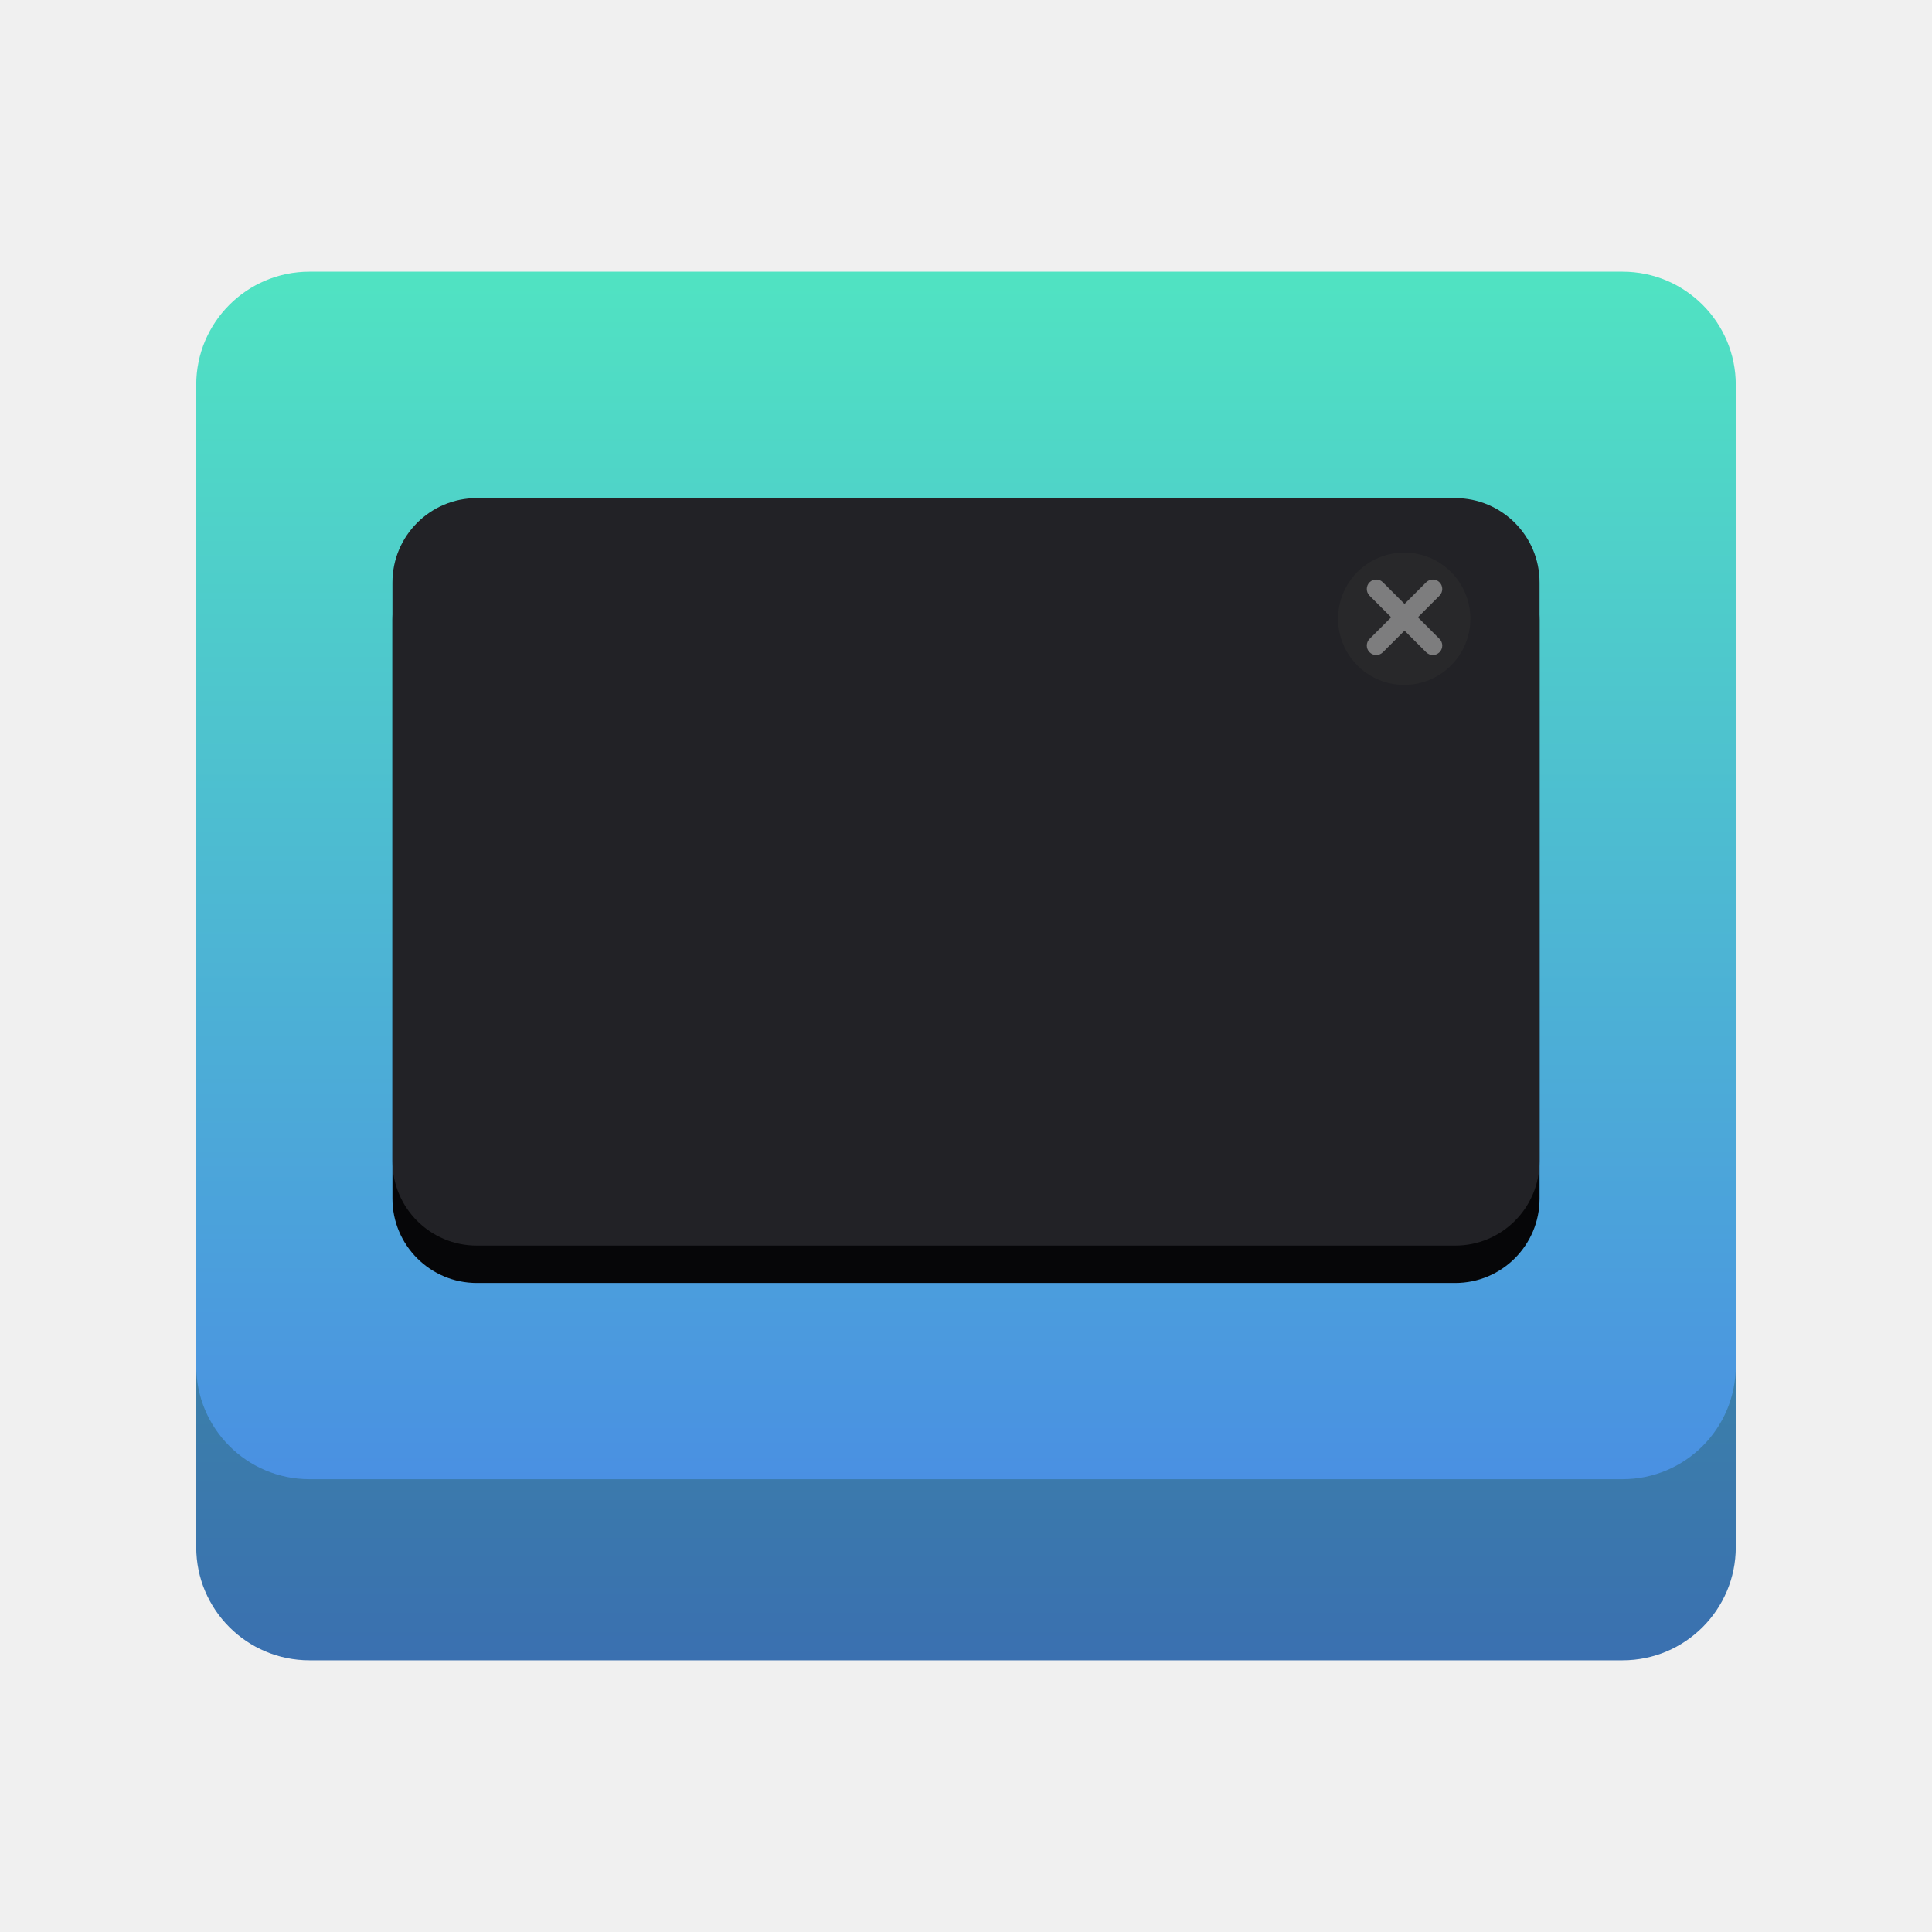
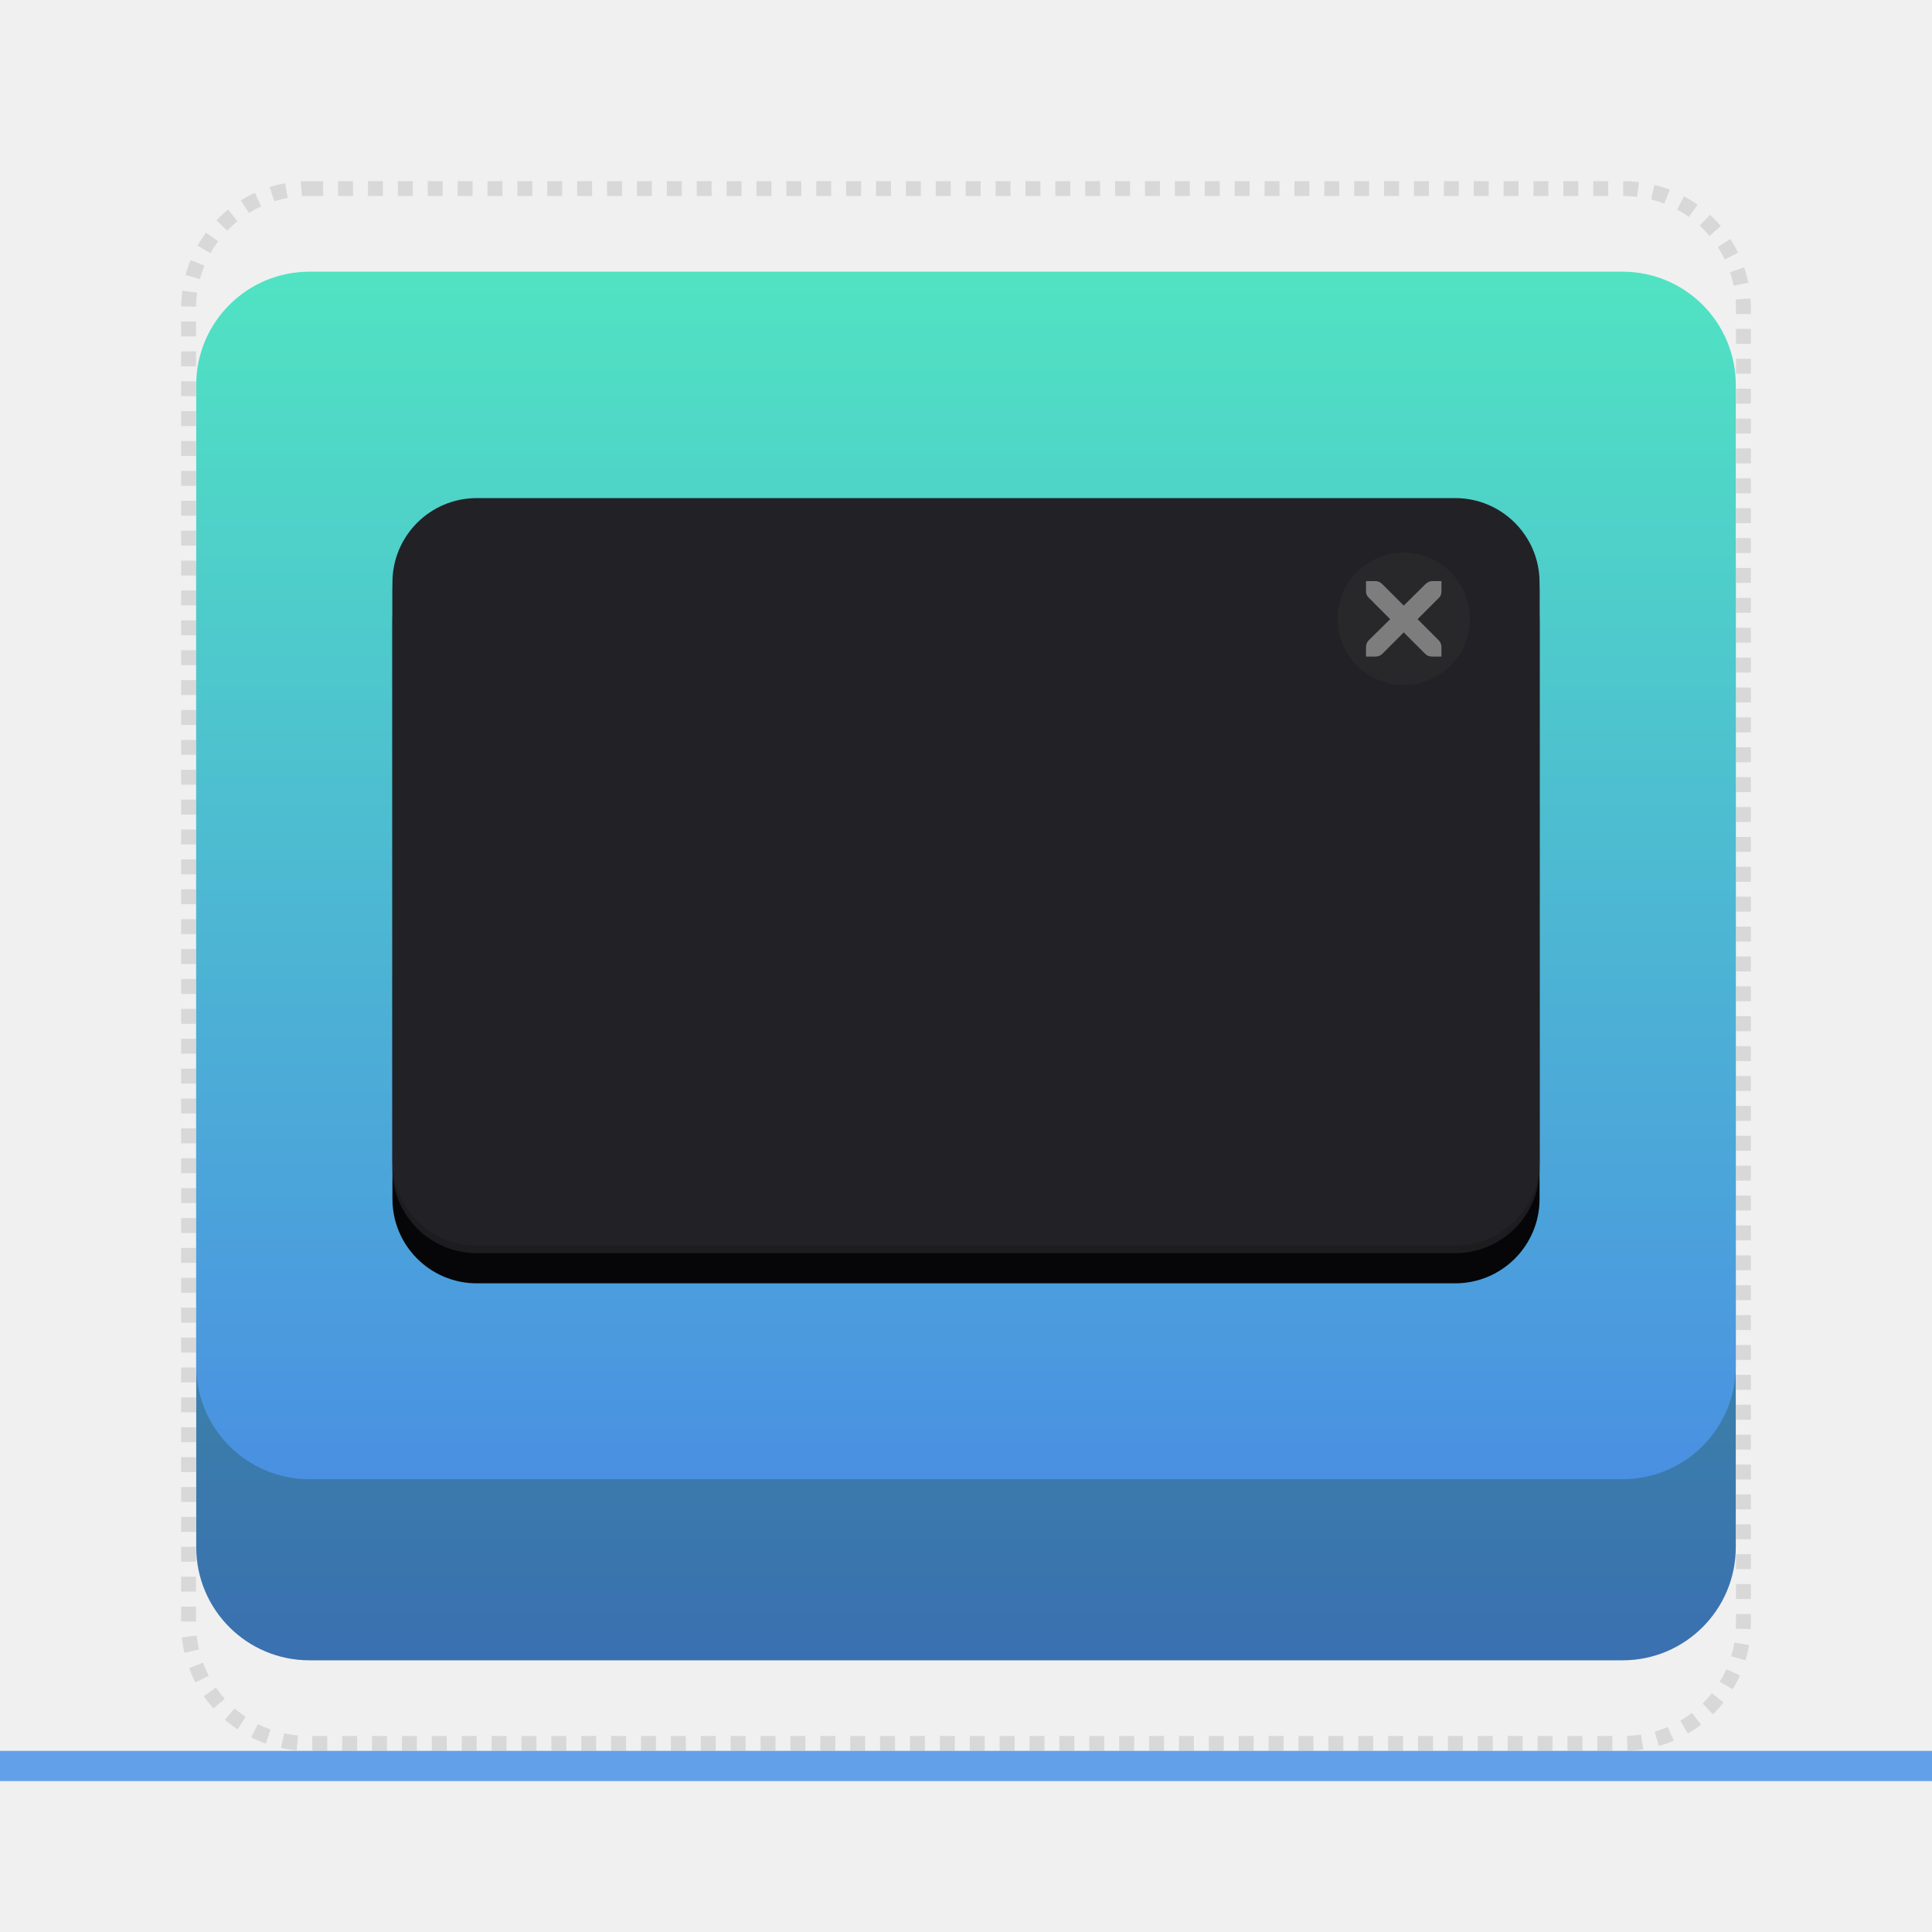
<svg xmlns="http://www.w3.org/2000/svg" xmlns:xlink="http://www.w3.org/1999/xlink" width="128" height="128" id="svg11300" version="1.0" style="display:inline;enable-background:new" viewBox="0 0 128 128">
  <defs id="defs3">
    <linearGradient id="linearGradient4">
      <stop style="stop-color:#3eb097;stop-opacity:1;" offset="0" id="stop3" />
      <stop style="stop-color:#3a70b0;stop-opacity:1;" offset="1" id="stop4" />
    </linearGradient>
    <linearGradient id="linearGradient1">
      <stop style="stop-color:#50e3c2;stop-opacity:1;" offset="0" id="stop1" />
      <stop style="stop-color:#4a90e2;stop-opacity:1;" offset="1" id="stop2" />
    </linearGradient>
    <linearGradient y2="236" x2="96" y1="236" x1="32" gradientTransform="translate(604.8168,170.5864)" gradientUnits="userSpaceOnUse" id="linearGradient1099" xlink:href="#linearGradient1036" />
    <linearGradient id="linearGradient1036">
      <stop id="stop1032" offset="0" style="stop-color:#d5d3cf;stop-opacity:1;" />
      <stop id="stop1034" offset="1" style="stop-color:#f6f5f4;stop-opacity:1" />
    </linearGradient>
    <radialGradient r="32" fy="-76" fx="-244" cy="-76" cx="-244" gradientTransform="matrix(0.8833333,0,0,0.8833333,-460.3502,463.1197)" gradientUnits="userSpaceOnUse" id="radialGradient1103" xlink:href="#linearGradient1069" />
    <linearGradient id="linearGradient1069">
      <stop id="stop1065" offset="0" style="stop-color:#d5d3cf;stop-opacity:1" />
      <stop id="stop1067-1" offset="1" style="stop-color:#949390;stop-opacity:1" />
    </linearGradient>
    <linearGradient gradientUnits="userSpaceOnUse" y2="232" x2="64" y1="262.5" x1="64" id="linearGradient1027" xlink:href="#linearGradient1025" gradientTransform="translate(-470.5864,432.8168)" />
    <linearGradient id="linearGradient1025">
      <stop id="stop1021" offset="0" style="stop-color:#9a9996;stop-opacity:1" />
      <stop id="stop1023" offset="1" style="stop-color:#77767b;stop-opacity:1" />
    </linearGradient>
    <clipPath clipPathUnits="userSpaceOnUse" id="clipPath1609-7">
      <path id="path1611-5" d="m 252,116 28,-28 v -8 h -36 v 36 z" style="fill:#e74747;stroke:none;stroke-width:0.25px;stroke-linecap:butt;stroke-linejoin:miter;stroke-opacity:1" />
    </clipPath>
    <linearGradient xlink:href="#linearGradient1" id="linearGradient2" x1="64" y1="185" x2="64" y2="287" gradientUnits="userSpaceOnUse" gradientTransform="matrix(1,0,0,0.7843137,0,39.90196)" />
    <linearGradient xlink:href="#linearGradient4" id="linearGradient3" gradientUnits="userSpaceOnUse" x1="64" y1="185" x2="64" y2="287" gradientTransform="matrix(1,0,0,0.7843137,3.5e-7,51.90196)" />
  </defs>
  <g id="layer1" style="display:inline" transform="translate(0,-172)">
-     <g id="layer2" style="display:none">
+     <g id="layer2" style="display:inline">
      <g style="display:inline;fill:#000000;enable-background:new" transform="matrix(7.991171,0,0,8.003641,-167.7909,-4846.078)" id="g12027" />
      <rect style="display:inline;overflow:visible;visibility:visible;fill:#f0f0f0;fill-opacity:1;fill-rule:nonzero;stroke:none;stroke-width:0.5;marker:none;enable-background:accumulate" id="rect13805" width="128" height="128" x="9.2651362e-08" y="172" />
      <g id="g883" style="fill:none;fill-opacity:0.251;stroke:#a579b3;stroke-opacity:1" transform="translate(-24,24)" />
      <g id="g900" style="fill:none;fill-opacity:0.251;stroke:#a579b3;stroke-opacity:1" transform="translate(-24,24)" />
      <rect y="172" x="160" height="16" width="16" id="rect859" style="display:inline;overflow:visible;visibility:visible;fill:#f0f0f0;fill-opacity:1;fill-rule:nonzero;stroke:none;stroke-width:0.5;marker:none;enable-background:accumulate" />
      <text xml:space="preserve" style="font-style:normal;font-variant:normal;font-weight:bold;font-stretch:normal;font-size:4px;line-height:125%;font-family:Cantarell;-inkscape-font-specification:'Cantarell, Bold';text-align:start;writing-mode:lr-tb;text-anchor:start;display:inline;fill:#000000;fill-opacity:1;stroke:none;stroke-width:0.333;enable-background:new" x="0" y="164" id="text863">
        <tspan style="font-size:4px;stroke-width:0.333" id="tspan861" x="0" y="164">Hicolor</tspan>
      </text>
      <text id="text867" y="164" x="160" style="font-style:normal;font-variant:normal;font-weight:bold;font-stretch:normal;font-size:4px;line-height:125%;font-family:Cantarell;-inkscape-font-specification:'Cantarell, Bold';text-align:start;writing-mode:lr-tb;text-anchor:start;display:inline;fill:#000000;fill-opacity:1;stroke:none;stroke-width:0.333;enable-background:new" xml:space="preserve">
        <tspan y="164" x="160" id="tspan865" style="font-size:4px;stroke-width:0.333">Symbolic</tspan>
      </text>
    </g>
-     <g id="layer9" style="display:none" />
+     <g id="layer9" style="display:inline" />
    <g id="layer3" style="display:inline">
      <circle cx="64" cy="236" r="59.504" id="circle2892" style="display:none;opacity:0.1;vector-effect:none;fill:none;fill-opacity:1;stroke:#000000;stroke-width:0.99;stroke-linecap:butt;stroke-linejoin:miter;stroke-miterlimit:4;stroke-dasharray:0.99, 0.99;stroke-dashoffset:0;stroke-opacity:1;marker:none;marker-start:none;marker-mid:none;marker-end:none;paint-order:normal;enable-background:new" />
      <rect ry="7.929" rx="8.701" y="180.495" x="20.495" height="111.01" width="87.01" id="rect2894" style="display:none;opacity:0.1;vector-effect:none;fill:none;fill-opacity:1;stroke:#000000;stroke-width:0.99;stroke-linecap:butt;stroke-linejoin:miter;stroke-miterlimit:4;stroke-dasharray:0.99, 0.99;stroke-dashoffset:0;stroke-opacity:1;marker:none;marker-start:none;marker-mid:none;marker-end:none;paint-order:normal;enable-background:new" />
-       <rect ry="7.924" rx="7.924" y="184.495" x="12.495" height="103.01" width="103.01" id="rect2896" style="display:none;opacity:0.1;vector-effect:none;fill:none;fill-opacity:1;stroke:#000000;stroke-width:0.99;stroke-linecap:butt;stroke-linejoin:miter;stroke-miterlimit:4;stroke-dasharray:0.99, 0.99;stroke-dashoffset:0;stroke-opacity:1;marker:none;marker-start:none;marker-mid:none;marker-end:none;paint-order:normal;enable-background:new" />
+       <rect ry="7.924" rx="7.924" y="184.495" x="12.495" height="103.01" width="103.01" id="rect2896" style="display:inline;opacity:0.1;vector-effect:none;fill:none;fill-opacity:1;stroke:#000000;stroke-width:0.99;stroke-linecap:butt;stroke-linejoin:miter;stroke-miterlimit:4;stroke-dasharray:0.99, 0.99;stroke-dashoffset:0;stroke-opacity:1;marker:none;marker-start:none;marker-mid:none;marker-end:none;paint-order:normal;enable-background:new" />
      <rect ry="8.701" rx="7.929" y="200.495" x="8.495" height="87.01" width="111.01" id="rect2898" style="display:none;opacity:0.1;vector-effect:none;fill:none;fill-opacity:1;stroke:#000000;stroke-width:0.99;stroke-linecap:butt;stroke-linejoin:miter;stroke-miterlimit:4;stroke-dasharray:0.99, 0.99;stroke-dashoffset:0;stroke-opacity:1;marker:none;marker-start:none;marker-mid:none;marker-end:none;paint-order:normal;enable-background:new" />
-       <path id="path2900" d="M 2.6203015e-5,289 H 128" style="display:none;fill:none;stroke:#62a0ea;stroke-width:2;stroke-linecap:butt;stroke-linejoin:miter;stroke-miterlimit:4;stroke-dasharray:none;stroke-opacity:1;enable-background:new" />
-       <g id="g4" transform="translate(0,5)">
+       <path id="path2900" d="M 2.6203015e-5,289 H 128" style="display:inline;fill:none;stroke:#62a0ea;stroke-width:2;stroke-linecap:butt;stroke-linejoin:miter;stroke-miterlimit:4;stroke-dasharray:none;stroke-opacity:1;enable-background:new" />
+       <g id="g4" transform="translate(0,5)" style="display:inline">
        <rect style="display:inline;fill:url(#linearGradient3);fill-rule:evenodd;stroke-width:0.846;enable-background:new" id="rect1-5" width="102" height="80" x="13" y="197" rx="7.5" />
        <rect style="fill:url(#linearGradient2);fill-rule:evenodd;stroke-width:0.846" id="rect1" width="102" height="80" x="13" y="185" rx="7.5" />
        <g id="g6" transform="translate(43,-30)">
-           <rect style="display:inline;fill:#060608;fill-opacity:1;fill-rule:evenodd;stroke-width:0.575;enable-background:new" id="rect1-5-1" width="76" height="49.524" x="-17" y="232.476" rx="5.588" />
+           <rect style="display:inline;fill:#060608;fill-opacity:1;fill-rule:evenodd;stroke-width:0.575;enable-background:new" id="rect1-5-1" width="76" height="49.524" x="-17" y="232.5" rx="5.588" />
+           <rect style="display:inline;fill:#1d1d20;fill-opacity:1;fill-rule:evenodd;stroke-width:0.575;enable-background:new" id="rect1-2-7" width="76" height="49.524" x="-17" y="230.5" rx="5.588" />
          <rect style="display:inline;fill:#222226;fill-opacity:1;fill-rule:evenodd;stroke-width:0.575;enable-background:new" id="rect1-2" width="76" height="49.524" x="-17" y="230" rx="5.588" />
        </g>
      </g>
-       <ellipse style="fill:#28282a;fill-opacity:1;stroke:#ffffff;stroke-width:1.236;stroke-dasharray:0.309, 0.309;stroke-dashoffset:0;stroke-opacity:0" id="path2" cx="-93.034" cy="212.993" rx="4.382" ry="4.382" transform="scale(-1,1)" />
-       <path d="m 91.179,210.396 c -0.166,0 -0.325,0.066 -0.442,0.183 -0.244,0.244 -0.244,0.64 0,0.884 l 1.433,1.433 -1.433,1.433 c -0.244,0.244 -0.244,0.64 0,0.884 0.244,0.244 0.64,0.244 0.884,0 l 1.433,-1.433 1.433,1.433 c 0.244,0.244 0.64,0.244 0.884,0 0.244,-0.244 0.244,-0.64 0,-0.884 l -1.433,-1.433 1.433,-1.433 c 0.244,-0.244 0.244,-0.64 0,-0.884 -0.117,-0.117 -0.276,-0.183 -0.442,-0.183 -0.166,0 -0.325,0.066 -0.442,0.183 l -1.433,1.433 -1.433,-1.433 c -0.117,-0.117 -0.276,-0.183 -0.442,-0.183 z m 0,0" fill="#222222" id="path1" style="fill:#ffffff;fill-opacity:0.398;stroke-width:0.625" />
+       <ellipse style="fill:#28282a;fill-opacity:1;stroke:#ffffff;stroke-width:1.236;stroke-dasharray:0.309, 0.309;stroke-dashoffset:0;stroke-opacity:0" id="path2" cx="-93" cy="213" rx="4.382" ry="4.382" transform="scale(-1,1)" />
+       <path d="m 90.502,210.5 h 0.625 0.02 c 0.159,0.007 0.32,0.081 0.429,0.195 l 1.425,1.426 1.445,-1.426 c 0.166,-0.144 0.278,-0.19 0.429,-0.195 H 95.5 v 0.625 c 0,0.178 -0.022,0.344 -0.156,0.469 l -1.425,1.426 1.406,1.406 C 95.441,214.543 95.5,214.709 95.5,214.875 v 0.625 h -0.625 c -0.166,0 -0.332,-0.059 -0.449,-0.176 l -1.425,-1.426 -1.425,1.426 C 91.459,215.441 91.293,215.5 91.127,215.5 h -0.625 v -0.625 c 0,-0.166 0.059,-0.332 0.176,-0.449 l 1.425,-1.406 -1.425,-1.426 c -0.132,-0.122 -0.19,-0.293 -0.176,-0.469 z m 0,0" fill="#2e3436" id="path1-5" style="fill:#7d7d7e;fill-opacity:1;stroke-width:0.625" />
    </g>
  </g>
</svg>
